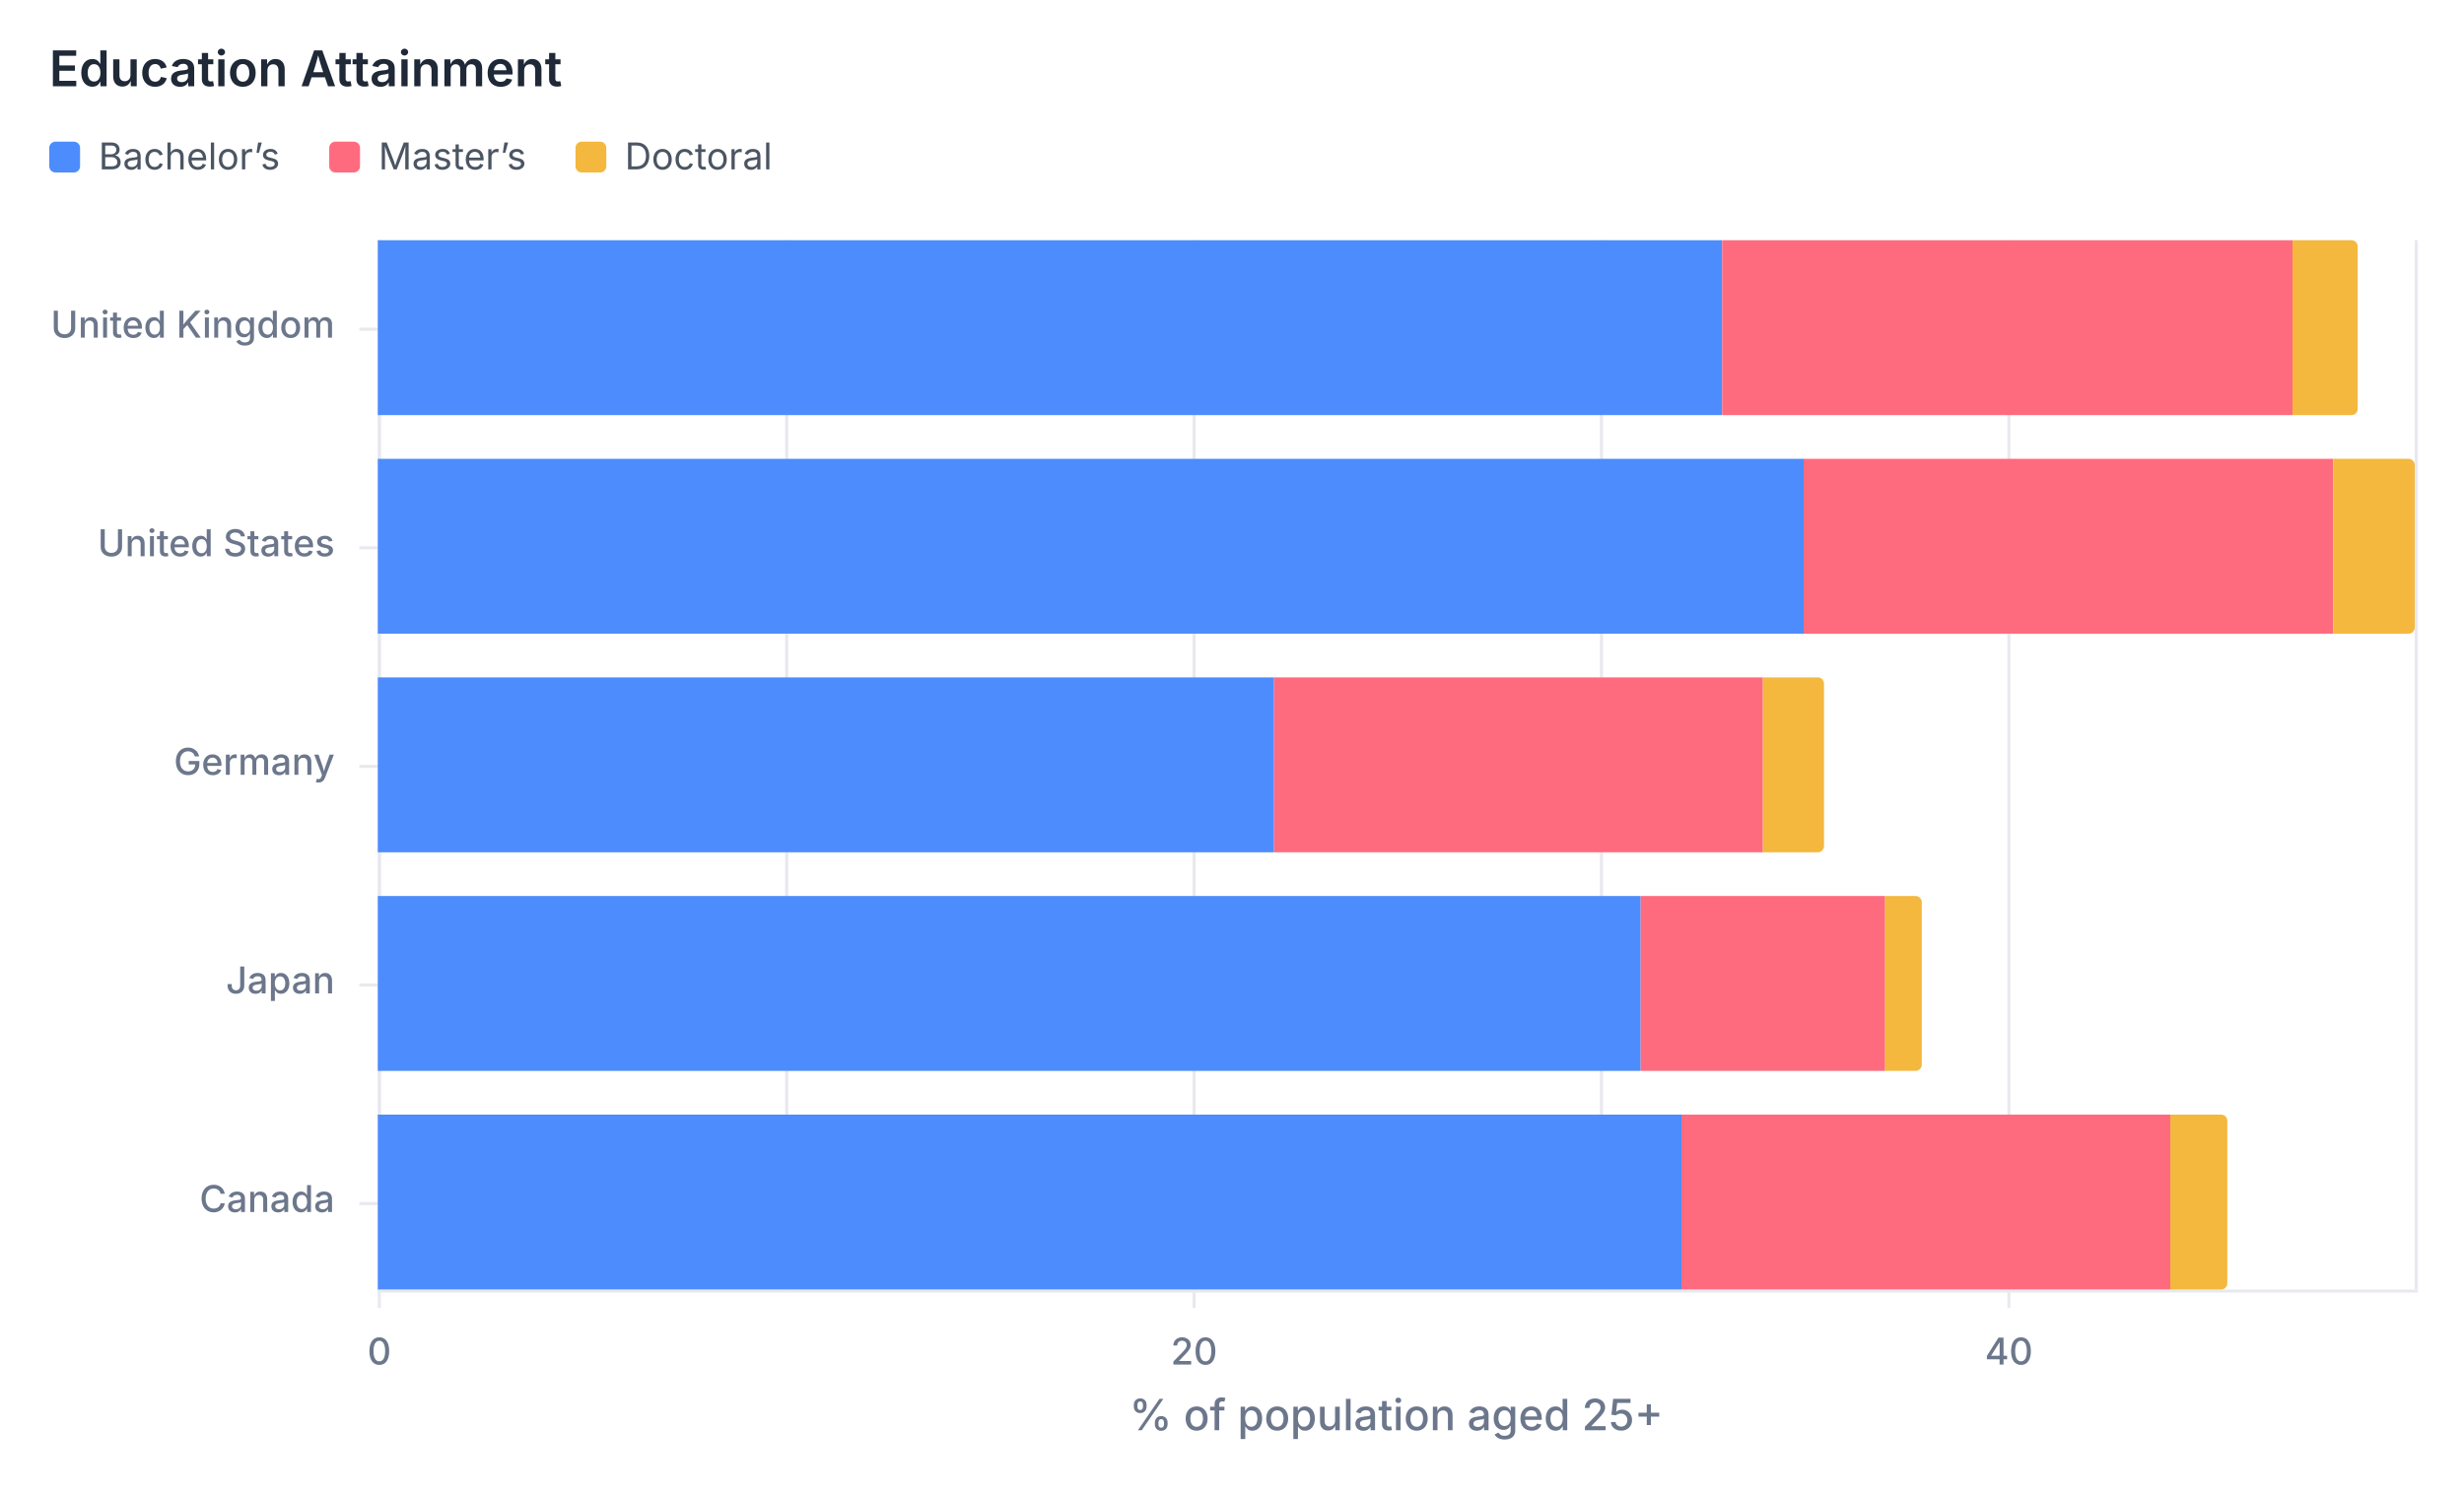
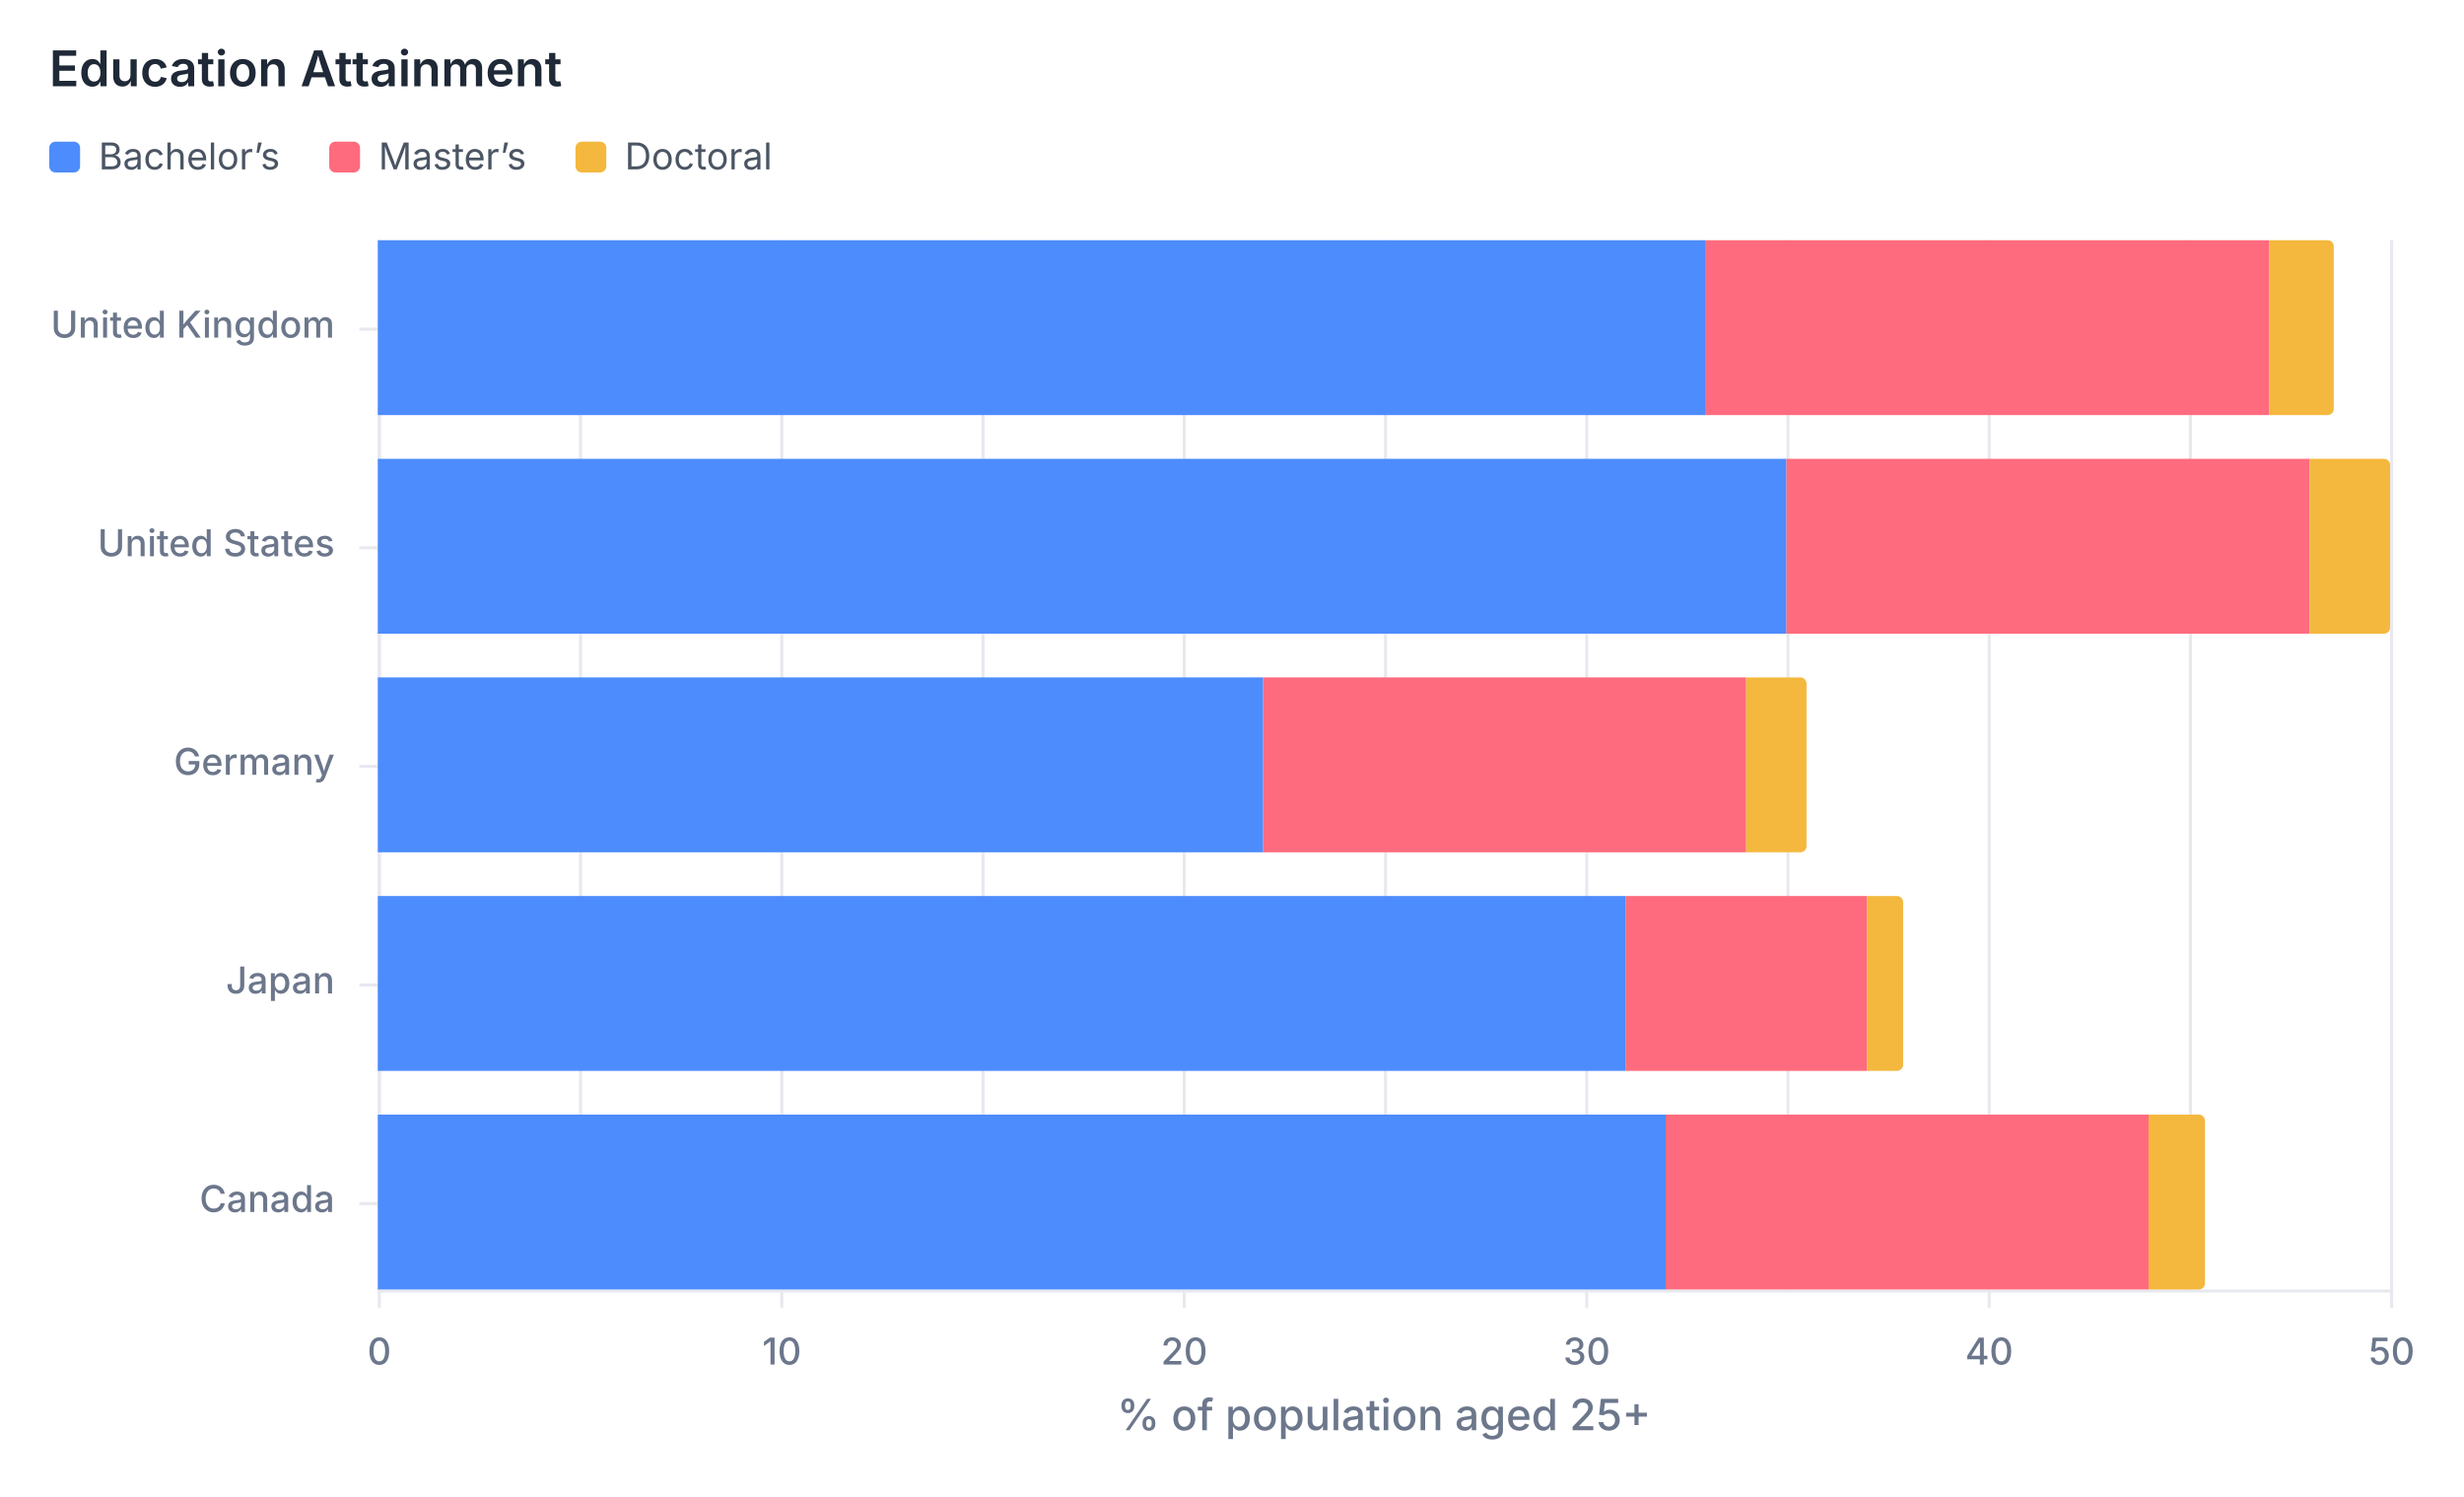
<svg xmlns="http://www.w3.org/2000/svg" style="font-family: Inter, Arial, &quot;Helvetica Neue&quot;, Helvetica, sans-serif;" height="486" width="800" viewBox="0 0 800 486" role="img">
  <g>
    <text x="16" y="28" font-size="16" font-weight="600" fill="#1f2937">Education Attainment</text>
    <rect x="16" y="46" width="10" height="10" rx="2" fill="#4D8CFD" />
    <text x="32" y="55" font-size="12" fill="#4b5563">Bachelor’s</text>
    <rect x="106.89" y="46" width="10" height="10" rx="2" fill="#FF6B7E" />
    <text x="122.89" y="55" font-size="12" fill="#4b5563">Master’s</text>
    <rect x="186.85" y="46" width="10" height="10" rx="2" fill="#F4B83E" />
    <text x="202.85" y="55" font-size="12" fill="#4b5563">Doctoral</text>
  </g>
  <g transform="translate(16,78)">
+     <clipPath id="snap-0">
+       <rect x="-2" y="-2" width="657.35" height="344.7" />
+     </clipPath>
+     <defs>
+       <filter id="snap-1" filterUnits="objectBoundingBox">
+         <feColorMatrix type="saturate" in="SourceGraphic" values="1.35" />
+       </filter>
+     </defs>
+     <defs />
    <g axis-type="x" transform="translate(106.66,340.7)">
      <g fill="none" font-size="10" font-family="sans-serif" text-anchor="middle" style="user-select: none;">
-         <path stroke="currentColor" d="M0.5, 0 V0.5 H661.84 V0" style="stroke: #e8e9ef; stroke-width: 1px; stroke-dasharray: none;" />
+         <path stroke="currentColor" d="M0.5, 0 V0.5 H653.85 V0" style="stroke: #e8e9ef; stroke-width: 1px; stroke-dasharray: none;" />
        <g opacity="1" transform="translate(0.5,0)" style="stroke: none; font-size: 12px; font-weight: 500;">
          <line stroke="currentColor" y2="6" style="stroke: #e8e9ef; stroke-width: 1px;" />
          <text fill="currentColor" style="fill: #6c778c; cursor: default; font-family: Inter, Arial, &quot;Helvetica Neue&quot;, Helvetica, sans-serif; text-decoration: none; stroke: none;">
            <tspan font-size="12" font-family="Inter,Arial,&quot;Helvetica Neue&quot;,Helvetica,sans-serif" font-weight="500" y="20">
              <tspan x="0" dy="0em" dominant-baseline="central">0</tspan>
            </tspan>
          </text>
        </g>
-         <g opacity="1" transform="translate(265.036,0)" style="stroke: none; font-size: 12px; font-weight: 500;">
+         <g opacity="1" transform="translate(131.17,0)" style="stroke: none; font-size: 12px; font-weight: 500;">
+           <line stroke="currentColor" y2="6" style="stroke: #e8e9ef; stroke-width: 1px;" />
+           <text fill="currentColor" style="fill: #6c778c; cursor: default; font-family: Inter, Arial, &quot;Helvetica Neue&quot;, Helvetica, sans-serif; text-decoration: none; stroke: none;">
+             <tspan font-size="12" font-family="Inter,Arial,&quot;Helvetica Neue&quot;,Helvetica,sans-serif" font-weight="500" y="20">
+               <tspan x="0" dy="0em" dominant-baseline="central">10</tspan>
+             </tspan>
+           </text>
+         </g>
+         <g opacity="1" transform="translate(261.84,0)" style="stroke: none; font-size: 12px; font-weight: 500;">
          <line stroke="currentColor" y2="6" style="stroke: #e8e9ef; stroke-width: 1px;" />
          <text fill="currentColor" style="fill: #6c778c; cursor: default; font-family: Inter, Arial, &quot;Helvetica Neue&quot;, Helvetica, sans-serif; text-decoration: none; stroke: none;">
            <tspan font-size="12" font-family="Inter,Arial,&quot;Helvetica Neue&quot;,Helvetica,sans-serif" font-weight="500" y="20">
              <tspan x="0" dy="0em" dominant-baseline="central">20</tspan>
            </tspan>
          </text>
        </g>
-         <g opacity="1" transform="translate(529.572,0)" style="stroke: none; font-size: 12px; font-weight: 500;">
+         <g opacity="1" transform="translate(392.51,0)" style="stroke: none; font-size: 12px; font-weight: 500;">
+           <line stroke="currentColor" y2="6" style="stroke: #e8e9ef; stroke-width: 1px;" />
+           <text fill="currentColor" style="fill: #6c778c; cursor: default; font-family: Inter, Arial, &quot;Helvetica Neue&quot;, Helvetica, sans-serif; text-decoration: none; stroke: none;">
+             <tspan font-size="12" font-family="Inter,Arial,&quot;Helvetica Neue&quot;,Helvetica,sans-serif" font-weight="500" y="20">
+               <tspan x="0" dy="0em" dominant-baseline="central">30</tspan>
+             </tspan>
+           </text>
+         </g>
+         <g opacity="1" transform="translate(523.18,0)" style="stroke: none; font-size: 12px; font-weight: 500;">
          <line stroke="currentColor" y2="6" style="stroke: #e8e9ef; stroke-width: 1px;" />
          <text fill="currentColor" style="fill: #6c778c; cursor: default; font-family: Inter, Arial, &quot;Helvetica Neue&quot;, Helvetica, sans-serif; text-decoration: none; stroke: none;">
            <tspan font-size="12" font-family="Inter,Arial,&quot;Helvetica Neue&quot;,Helvetica,sans-serif" font-weight="500" y="20">
              <tspan x="0" dy="0em" dominant-baseline="central">40</tspan>
            </tspan>
          </text>
        </g>
-         <text dy="0.75em" transform="translate(330.67,35.2) rotate(0)" style="fill: #6c778c; font-size: 14px; font-weight: 500; font-family: Inter, Arial, &quot;Helvetica Neue&quot;, Helvetica, sans-serif; text-anchor: middle;">% of population aged 25+</text>
+         <g opacity="1" transform="translate(653.85,0)" style="stroke: none; font-size: 12px; font-weight: 500;">
+           <line stroke="currentColor" y2="6" style="stroke: #e8e9ef; stroke-width: 1px;" />
+           <text fill="currentColor" style="fill: #6c778c; cursor: default; font-family: Inter, Arial, &quot;Helvetica Neue&quot;, Helvetica, sans-serif; text-decoration: none; stroke: none;">
+             <tspan font-size="12" font-family="Inter,Arial,&quot;Helvetica Neue&quot;,Helvetica,sans-serif" font-weight="500" y="20">
+               <tspan x="0" dy="0em" dominant-baseline="central">50</tspan>
+             </tspan>
+           </text>
+         </g>
+         <text dy="0.75em" transform="translate(326.675,35.2) rotate(0)" style="fill: #6c778c; font-size: 14px; font-weight: 500; font-family: Inter, Arial, &quot;Helvetica Neue&quot;, Helvetica, sans-serif; text-anchor: middle;">% of population aged 25+</text>
      </g>
      <g fill="none" font-size="10" font-family="sans-serif" text-anchor="middle" style="opacity: 1;">
-         <path stroke="currentColor" d="M0.5,0.5H661.84" style="opacity: 0;" />
+         <path stroke="currentColor" d="M0.5,0.5H653.85" style="opacity: 0;" />
        <g opacity="1" transform="translate(0.5,0)">
          <line stroke="currentColor" y2="-340.7" style="stroke: #e8e9ef; stroke-width: 1px; stroke-dasharray: none; opacity: 1; transition: none;" />
          <text fill="currentColor" y="3" dy="0.71em" />
        </g>
-         <g opacity="1" transform="translate(132.768,0)">
+         <g opacity="1" transform="translate(65.835,0)">
          <line stroke="currentColor" y2="-340.7" style="stroke: #e8e9ef; stroke-width: 1px; stroke-dasharray: none; opacity: 1; transition: none;" />
          <text fill="currentColor" y="3" dy="0.71em" />
        </g>
-         <g opacity="1" transform="translate(265.036,0)">
+         <g opacity="1" transform="translate(131.17,0)">
          <line stroke="currentColor" y2="-340.7" style="stroke: #e8e9ef; stroke-width: 1px; stroke-dasharray: none; opacity: 1; transition: none;" />
          <text fill="currentColor" y="3" dy="0.71em" />
        </g>
-         <g opacity="1" transform="translate(397.304,0)">
+         <g opacity="1" transform="translate(196.505,0)">
          <line stroke="currentColor" y2="-340.7" style="stroke: #e8e9ef; stroke-width: 1px; stroke-dasharray: none; opacity: 1; transition: none;" />
          <text fill="currentColor" y="3" dy="0.71em" />
        </g>
-         <g opacity="1" transform="translate(529.572,0)">
+         <g opacity="1" transform="translate(261.84,0)">
          <line stroke="currentColor" y2="-340.7" style="stroke: #e8e9ef; stroke-width: 1px; stroke-dasharray: none; opacity: 1; transition: none;" />
          <text fill="currentColor" y="3" dy="0.71em" />
        </g>
-         <g opacity="1" transform="translate(661.84,0)">
+         <g opacity="1" transform="translate(327.175,0)">
+           <line stroke="currentColor" y2="-340.7" style="stroke: #e8e9ef; stroke-width: 1px; stroke-dasharray: none; opacity: 1; transition: none;" />
+           <text fill="currentColor" y="3" dy="0.71em" />
+         </g>
+         <g opacity="1" transform="translate(392.51,0)">
+           <line stroke="currentColor" y2="-340.7" style="stroke: #e8e9ef; stroke-width: 1px; stroke-dasharray: none; opacity: 1; transition: none;" />
+           <text fill="currentColor" y="3" dy="0.71em" />
+         </g>
+         <g opacity="1" transform="translate(457.845,0)">
+           <line stroke="currentColor" y2="-340.7" style="stroke: #e8e9ef; stroke-width: 1px; stroke-dasharray: none; opacity: 1; transition: none;" />
+           <text fill="currentColor" y="3" dy="0.71em" />
+         </g>
+         <g opacity="1" transform="translate(523.18,0)">
+           <line stroke="currentColor" y2="-340.7" style="stroke: #e8e9ef; stroke-width: 1px; stroke-dasharray: none; opacity: 1; transition: none;" />
+           <text fill="currentColor" y="3" dy="0.71em" />
+         </g>
+         <g opacity="1" transform="translate(588.515,0)">
+           <line stroke="currentColor" y2="-340.7" style="stroke: #e8e9ef; stroke-width: 1px; stroke-dasharray: none; opacity: 1; transition: none;" />
+           <text fill="currentColor" y="3" dy="0.71em" />
+         </g>
+         <g opacity="1" transform="translate(653.85,0)">
          <line stroke="currentColor" y2="-340.7" style="stroke: #e8e9ef; stroke-width: 1px; stroke-dasharray: none; opacity: 1; transition: none;" />
          <text fill="currentColor" y="3" dy="0.71em" />
        </g>
      </g>
    </g>
    <g axis-type="y" transform="translate(106.66,0)">
      <g fill="none" font-size="10" font-family="sans-serif" text-anchor="end" style="user-select: none;">
        <path stroke="currentColor" d="M0, 341.2 H0.5 V0.5 H0" style="stroke: #e8e9ef; stroke-width: 1px; stroke-dasharray: none;" />
        <g opacity="1" transform="translate(0,312.8083)" style="stroke: none; font-size: 12px; font-weight: 500;">
          <line stroke="currentColor" x2="-6" style="stroke: #e8e9ef; stroke-width: 1px;" />
          <text fill="currentColor" x="-14" style="fill: #6c778c; cursor: default; font-family: Inter, Arial, &quot;Helvetica Neue&quot;, Helvetica, sans-serif; text-decoration: none; stroke: none;">
            <tspan font-size="12" font-family="Inter,Arial,&quot;Helvetica Neue&quot;,Helvetica,sans-serif" font-weight="500" y="-6">
              <tspan x="-14" dy="0em" dominant-baseline="hanging">Canada</tspan>
            </tspan>
          </text>
        </g>
        <g opacity="1" transform="translate(0,241.8292)" style="stroke: none; font-size: 12px; font-weight: 500;">
          <line stroke="currentColor" x2="-6" style="stroke: #e8e9ef; stroke-width: 1px;" />
          <text fill="currentColor" x="-14" style="fill: #6c778c; cursor: default; font-family: Inter, Arial, &quot;Helvetica Neue&quot;, Helvetica, sans-serif; text-decoration: none; stroke: none;">
            <tspan font-size="12" font-family="Inter,Arial,&quot;Helvetica Neue&quot;,Helvetica,sans-serif" font-weight="500" y="-6">
              <tspan x="-14" dy="0em" dominant-baseline="hanging">Japan</tspan>
            </tspan>
          </text>
        </g>
        <g opacity="1" transform="translate(0,170.85)" style="stroke: none; font-size: 12px; font-weight: 500;">
          <line stroke="currentColor" x2="-6" style="stroke: #e8e9ef; stroke-width: 1px;" />
          <text fill="currentColor" x="-14" style="fill: #6c778c; cursor: default; font-family: Inter, Arial, &quot;Helvetica Neue&quot;, Helvetica, sans-serif; text-decoration: none; stroke: none;">
            <tspan font-size="12" font-family="Inter,Arial,&quot;Helvetica Neue&quot;,Helvetica,sans-serif" font-weight="500" y="-6">
              <tspan x="-14" dy="0em" dominant-baseline="hanging">Germany</tspan>
            </tspan>
          </text>
        </g>
        <g opacity="1" transform="translate(0,99.87083)" style="stroke: none; font-size: 12px; font-weight: 500;">
          <line stroke="currentColor" x2="-6" style="stroke: #e8e9ef; stroke-width: 1px;" />
          <text fill="currentColor" x="-14" style="fill: #6c778c; cursor: default; font-family: Inter, Arial, &quot;Helvetica Neue&quot;, Helvetica, sans-serif; text-decoration: none; stroke: none;">
            <tspan font-size="12" font-family="Inter,Arial,&quot;Helvetica Neue&quot;,Helvetica,sans-serif" font-weight="500" y="-6">
              <tspan x="-14" dy="0em" dominant-baseline="hanging">United States</tspan>
            </tspan>
          </text>
        </g>
        <g opacity="1" transform="translate(0,28.89167)" style="stroke: none; font-size: 12px; font-weight: 500;">
          <line stroke="currentColor" x2="-6" style="stroke: #e8e9ef; stroke-width: 1px;" />
          <text fill="currentColor" x="-14" style="fill: #6c778c; cursor: default; font-family: Inter, Arial, &quot;Helvetica Neue&quot;, Helvetica, sans-serif; text-decoration: none; stroke: none;">
            <tspan font-size="12" font-family="Inter,Arial,&quot;Helvetica Neue&quot;,Helvetica,sans-serif" font-weight="500" y="-6">
              <tspan x="-14" dy="0em" dominant-baseline="hanging">United Kingdom</tspan>
            </tspan>
          </text>
        </g>
      </g>
      <g style="opacity: 0;" />
    </g>
    <g transform="translate(106.66,0)" style="clip-path: url(#snap-0);">
      <g transform="translate(0,312.3083)" style="opacity: 1;">
-         <path d="M2,-28.392h419.258a0,0 0 0 1 0,0h2v2v52.783a0,0 0 0 1 0,0v2h-2h-419.258a0,0 0 0 1 0,0h-2v-2v-52.783a0,0 0 0 1 0,0v-2h2z" unovis-pattern-index="0" style="fill: #4D8CFD; stroke: none; stroke-width: 0px; cursor: default;" />
-         <path d="M425.258,-28.392h154.722a0,0 0 0 1 0,0h2v2v52.783a0,0 0 0 1 0,0v2h-2h-154.722a0,0 0 0 1 0,0h-2v-2v-52.783a0,0 0 0 1 0,0v-2h2z" unovis-pattern-index="1" style="fill: #FF6B7E; stroke: none; stroke-width: 0px; cursor: default;" />
-         <path d="M583.979,-28.392h14.518a2,2 0 0 1 2,2h0v0v52.783a2,2 0 0 1 -2,2v0h0h-14.518a0,0 0 0 1 0,0h-2v-2v-52.783a0,0 0 0 1 0,0v-2h2z" unovis-pattern-index="2" style="fill: #F4B83E; stroke: none; stroke-width: 0px; cursor: default;" />
+         <path d="M2,-28.392h414.144a0,0 0 0 1 0,0h2v2v52.783a0,0 0 0 1 0,0v2h-2h-414.144a0,0 0 0 1 0,0h-2v-2v-52.783a0,0 0 0 1 0,0v-2h2z" unovis-pattern-index="0" style="fill: #4D8CFD; opacity: 1; stroke: none; stroke-width: 0px; cursor: default;" />
+         <path d="M420.144,-28.392h152.804a0,0 0 0 1 0,0h2v2v52.783a0,0 0 0 1 0,0v2h-2h-152.804a0,0 0 0 1 0,0h-2v-2v-52.783a0,0 0 0 1 0,0v-2h2z" unovis-pattern-index="1" style="fill: #FF6B7E; opacity: 1; stroke: none; stroke-width: 0px; cursor: default;" />
+         <path d="M576.948,-28.392h14.294a2,2 0 0 1 2,2h0v0v52.783a2,2 0 0 1 -2,2v0h0h-14.294a0,0 0 0 1 0,0h-2v-2v-52.783a0,0 0 0 1 0,0v-2h2z" unovis-pattern-index="2" style="fill: #F4B83E; opacity: 1; stroke: none; stroke-width: 0px; cursor: default;" />
      </g>
      <g transform="translate(0,241.3292)" style="opacity: 1;">
-         <path d="M2,-28.392h406.031a0,0 0 0 1 0,0h2v2v52.783a0,0 0 0 1 0,0v2h-2h-406.031a0,0 0 0 1 0,0h-2v-2v-52.783a0,0 0 0 1 0,0v-2h2z" unovis-pattern-index="0" style="fill: #4D8CFD; stroke: none; stroke-width: 0px; cursor: default;" />
-         <path d="M412.031,-28.392h75.361a0,0 0 0 1 0,0h2v2v52.783a0,0 0 0 1 0,0v2h-2h-75.361a0,0 0 0 1 0,0h-2v-2v-52.783a0,0 0 0 1 0,0v-2h2z" unovis-pattern-index="1" style="fill: #FF6B7E; stroke: none; stroke-width: 0px; cursor: default;" />
-         <path d="M491.392,-28.392h7.904a2,2 0 0 1 2,2h0v0v52.783a2,2 0 0 1 -2,2v0h0h-7.904a0,0 0 0 1 0,0h-2v-2v-52.783a0,0 0 0 1 0,0v-2h2z" unovis-pattern-index="2" style="fill: #F4B83E; stroke: none; stroke-width: 0px; cursor: default;" />
+         <path d="M2,-28.392h401.077a0,0 0 0 1 0,0h2v2v52.783a0,0 0 0 1 0,0v2h-2h-401.077a0,0 0 0 1 0,0h-2v-2v-52.783a0,0 0 0 1 0,0v-2h2z" unovis-pattern-index="0" style="fill: #4D8CFD; opacity: 1; stroke: none; stroke-width: 0px; cursor: default;" />
+         <path d="M407.077,-28.392h74.402a0,0 0 0 1 0,0h2v2v52.783a0,0 0 0 1 0,0v2h-2h-74.402a0,0 0 0 1 0,0h-2v-2v-52.783a0,0 0 0 1 0,0v-2h2z" unovis-pattern-index="1" style="fill: #FF6B7E; opacity: 1; stroke: none; stroke-width: 0px; cursor: default;" />
+         <path d="M485.479,-28.392h7.76a2,2 0 0 1 2,2h0v0v52.783a2,2 0 0 1 -2,2v0h0h-7.76a0,0 0 0 1 0,0h-2v-2v-52.783a0,0 0 0 1 0,0v-2h2z" unovis-pattern-index="2" style="fill: #F4B83E; opacity: 1; stroke: none; stroke-width: 0px; cursor: default;" />
      </g>
      <g transform="translate(0,170.35)" style="opacity: 1;">
-         <path d="M2,-28.392h286.99a0,0 0 0 1 0,0h2v2v52.783a0,0 0 0 1 0,0v2h-2h-286.99a0,0 0 0 1 0,0h-2v-2v-52.783a0,0 0 0 1 0,0v-2h2z" unovis-pattern-index="0" style="fill: #4D8CFD; stroke: none; stroke-width: 0px; cursor: default;" />
-         <path d="M292.99,-28.392h154.722a0,0 0 0 1 0,0h2v2v52.783a0,0 0 0 1 0,0v2h-2h-154.722a0,0 0 0 1 0,0h-2v-2v-52.783a0,0 0 0 1 0,0v-2h2z" unovis-pattern-index="1" style="fill: #FF6B7E; stroke: none; stroke-width: 0px; cursor: default;" />
-         <path d="M451.711,-28.392h15.84a2,2 0 0 1 2,2h0v0v52.783a2,2 0 0 1 -2,2v0h0h-15.84a0,0 0 0 1 0,0h-2v-2v-52.783a0,0 0 0 1 0,0v-2h2z" unovis-pattern-index="2" style="fill: #F4B83E; stroke: none; stroke-width: 0px; cursor: default;" />
+         <path d="M2,-28.392h283.474a0,0 0 0 1 0,0h2v2v52.783a0,0 0 0 1 0,0v2h-2h-283.474a0,0 0 0 1 0,0h-2v-2v-52.783a0,0 0 0 1 0,0v-2h2z" unovis-pattern-index="0" style="fill: #4D8CFD; opacity: 1; stroke: none; stroke-width: 0px; cursor: default;" />
+         <path d="M289.474,-28.392h152.804a0,0 0 0 1 0,0h2v2v52.783a0,0 0 0 1 0,0v2h-2h-152.804a0,0 0 0 1 0,0h-2v-2v-52.783a0,0 0 0 1 0,0v-2h2z" unovis-pattern-index="1" style="fill: #FF6B7E; opacity: 1; stroke: none; stroke-width: 0px; cursor: default;" />
+         <path d="M446.278,-28.392h15.6a2,2 0 0 1 2,2h0v0v52.783a2,2 0 0 1 -2,2v0h0h-15.6a0,0 0 0 1 0,0h-2v-2v-52.783a0,0 0 0 1 0,0v-2h2z" unovis-pattern-index="2" style="fill: #F4B83E; opacity: 1; stroke: none; stroke-width: 0px; cursor: default;" />
      </g>
      <g transform="translate(0,99.37083)" style="opacity: 1;">
-         <path d="M2,-28.392h458.938a0,0 0 0 1 0,0h2v2v52.783a0,0 0 0 1 0,0v2h-2h-458.938a0,0 0 0 1 0,0h-2v-2v-52.783a0,0 0 0 1 0,0v-2h2z" unovis-pattern-index="0" style="fill: #4D8CFD; stroke: none; stroke-width: 0px; cursor: default;" />
-         <path d="M464.938,-28.392h167.948a0,0 0 0 1 0,0h2v2v52.783a0,0 0 0 1 0,0v2h-2h-167.948a0,0 0 0 1 0,0h-2v-2v-52.783a0,0 0 0 1 0,0v-2h2z" unovis-pattern-index="1" style="fill: #FF6B7E; stroke: none; stroke-width: 0px; cursor: default;" />
-         <path d="M636.886,-28.392h22.454a2,2 0 0 1 2,2h0v0v52.783a2,2 0 0 1 -2,2v0h0h-22.454a0,0 0 0 1 0,0h-2v-2v-52.783a0,0 0 0 1 0,0v-2h2z" unovis-pattern-index="2" style="fill: #F4B83E; stroke: none; stroke-width: 0px; cursor: default;" />
+         <path d="M2,-28.392h453.345a0,0 0 0 1 0,0h2v2v52.783a0,0 0 0 1 0,0v2h-2h-453.345a0,0 0 0 1 0,0h-2v-2v-52.783a0,0 0 0 1 0,0v-2h2z" unovis-pattern-index="0" style="fill: #4D8CFD; opacity: 1; stroke: none; stroke-width: 0px; cursor: default;" />
+         <path d="M459.345,-28.392h165.871a0,0 0 0 1 0,0h2v2v52.783a0,0 0 0 1 0,0v2h-2h-165.871a0,0 0 0 1 0,0h-2v-2v-52.783a0,0 0 0 1 0,0v-2h2z" unovis-pattern-index="1" style="fill: #FF6B7E; opacity: 1; stroke: none; stroke-width: 0px; cursor: default;" />
+         <path d="M629.216,-28.392h22.134a2,2 0 0 1 2,2h0v0v52.783a2,2 0 0 1 -2,2v0h0h-22.134a0,0 0 0 1 0,0h-2v-2v-52.783a0,0 0 0 1 0,0v-2h2z" unovis-pattern-index="2" style="fill: #F4B83E; opacity: 1; stroke: none; stroke-width: 0px; cursor: default;" />
      </g>
      <g transform="translate(0,28.39167)" style="opacity: 1;">
-         <path d="M2,-28.392h432.484a0,0 0 0 1 0,0h2v2v52.783a0,0 0 0 1 0,0v2h-2h-432.484a0,0 0 0 1 0,0h-2v-2v-52.783a0,0 0 0 1 0,0v-2h2z" unovis-pattern-index="0" style="fill: #4D8CFD; stroke: none; stroke-width: 0px; cursor: default;" />
-         <path d="M438.484,-28.392h181.175a0,0 0 0 1 0,0h2v2v52.783a0,0 0 0 1 0,0v2h-2h-181.175a0,0 0 0 1 0,0h-2v-2v-52.783a0,0 0 0 1 0,0v-2h2z" unovis-pattern-index="1" style="fill: #FF6B7E; stroke: none; stroke-width: 0px; cursor: default;" />
-         <path d="M623.66,-28.392h17.163a2,2 0 0 1 2,2h0v0v52.783a2,2 0 0 1 -2,2v0h0h-17.163a0,0 0 0 1 0,0h-2v-2v-52.783a0,0 0 0 1 0,0v-2h2z" unovis-pattern-index="2" style="fill: #F4B83E; stroke: none; stroke-width: 0px; cursor: default;" />
+         <path d="M2,-28.392h427.211a0,0 0 0 1 0,0h2v2v52.783a0,0 0 0 1 0,0v2h-2h-427.211a0,0 0 0 1 0,0h-2v-2v-52.783a0,0 0 0 1 0,0v-2h2z" unovis-pattern-index="0" style="fill: #4D8CFD; opacity: 1; stroke: none; stroke-width: 0px; cursor: default;" />
+         <path d="M433.211,-28.392h178.938a0,0 0 0 1 0,0h2v2v52.783a0,0 0 0 1 0,0v2h-2h-178.938a0,0 0 0 1 0,0h-2v-2v-52.783a0,0 0 0 1 0,0v-2h2z" unovis-pattern-index="1" style="fill: #FF6B7E; opacity: 1; stroke: none; stroke-width: 0px; cursor: default;" />
+         <path d="M616.149,-28.392h16.907a2,2 0 0 1 2,2h0v0v52.783a2,2 0 0 1 -2,2v0h0h-16.907a0,0 0 0 1 0,0h-2v-2v-52.783a0,0 0 0 1 0,0v-2h2z" unovis-pattern-index="2" style="fill: #F4B83E; opacity: 1; stroke: none; stroke-width: 0px; cursor: default;" />
      </g>
    </g>
-     <clipPath id="snap-0">
-       <rect x="-2" y="-2" width="665.34" height="344.7" />
-     </clipPath>
-     <defs>
-       <filter id="snap-1" filterUnits="objectBoundingBox">
-         <feColorMatrix type="saturate" in="SourceGraphic" values="1.35" />
-       </filter>
-     </defs>
-     <defs />
  </g>
</svg>
